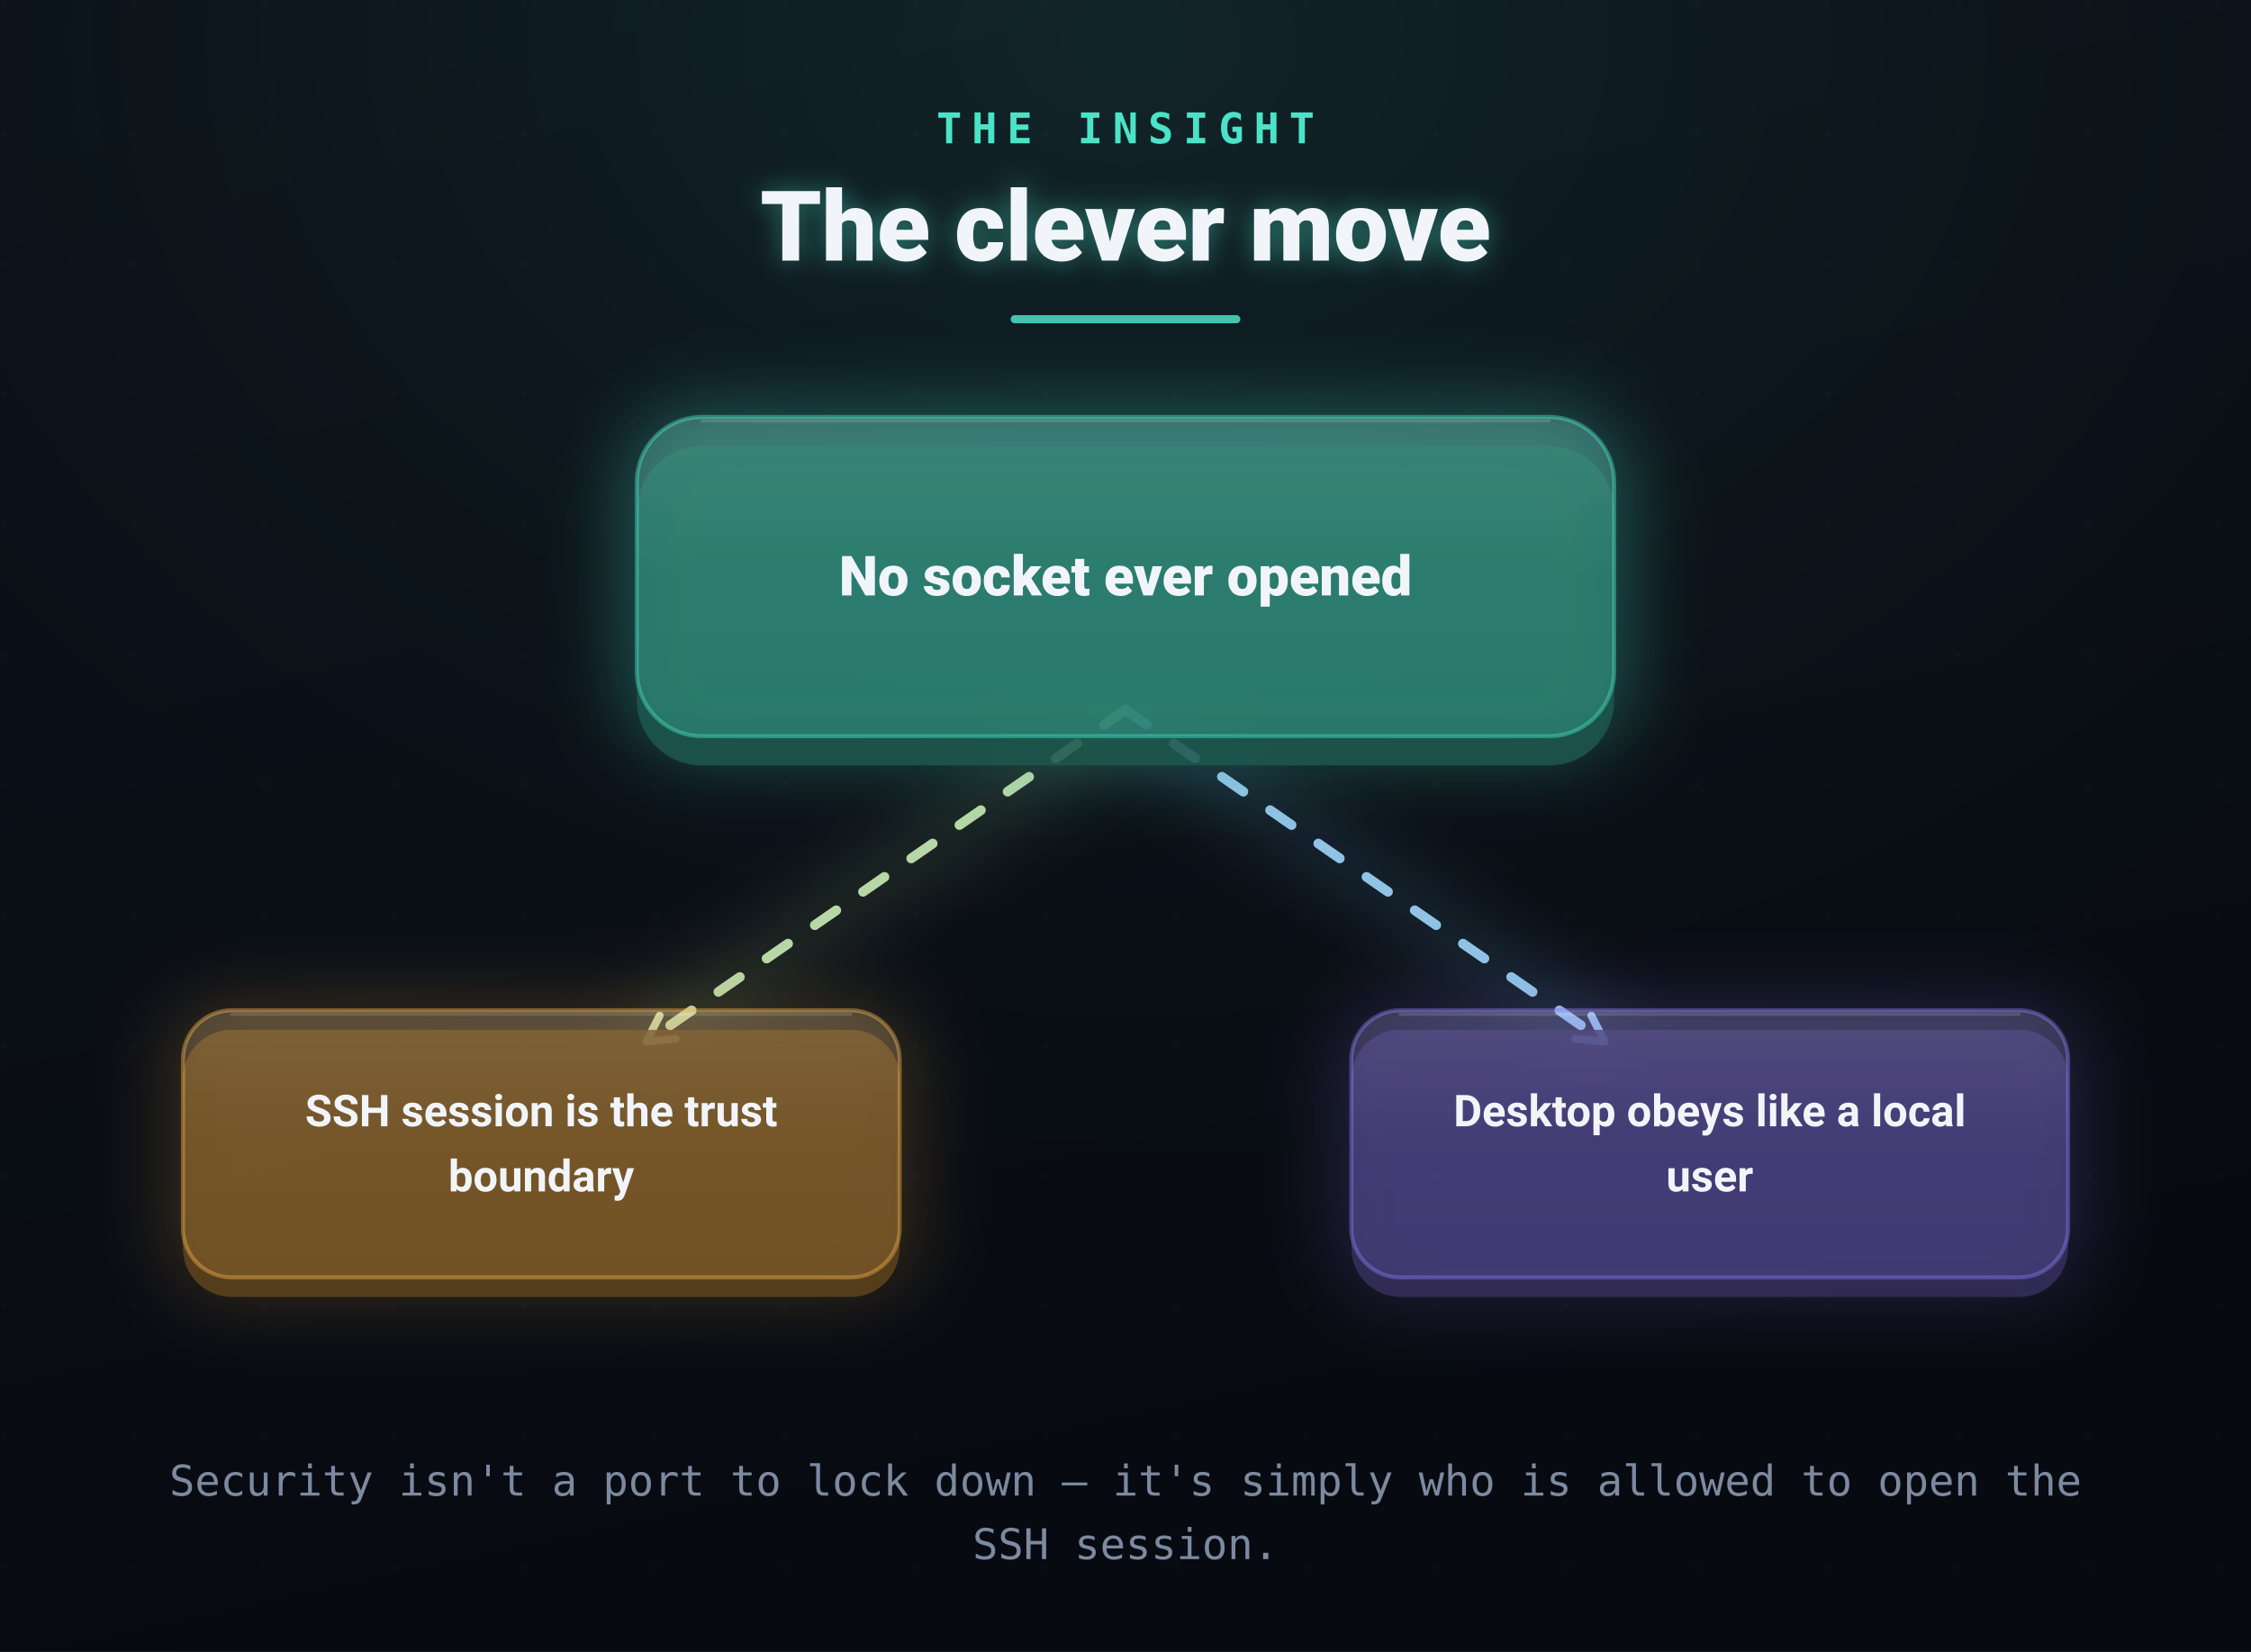
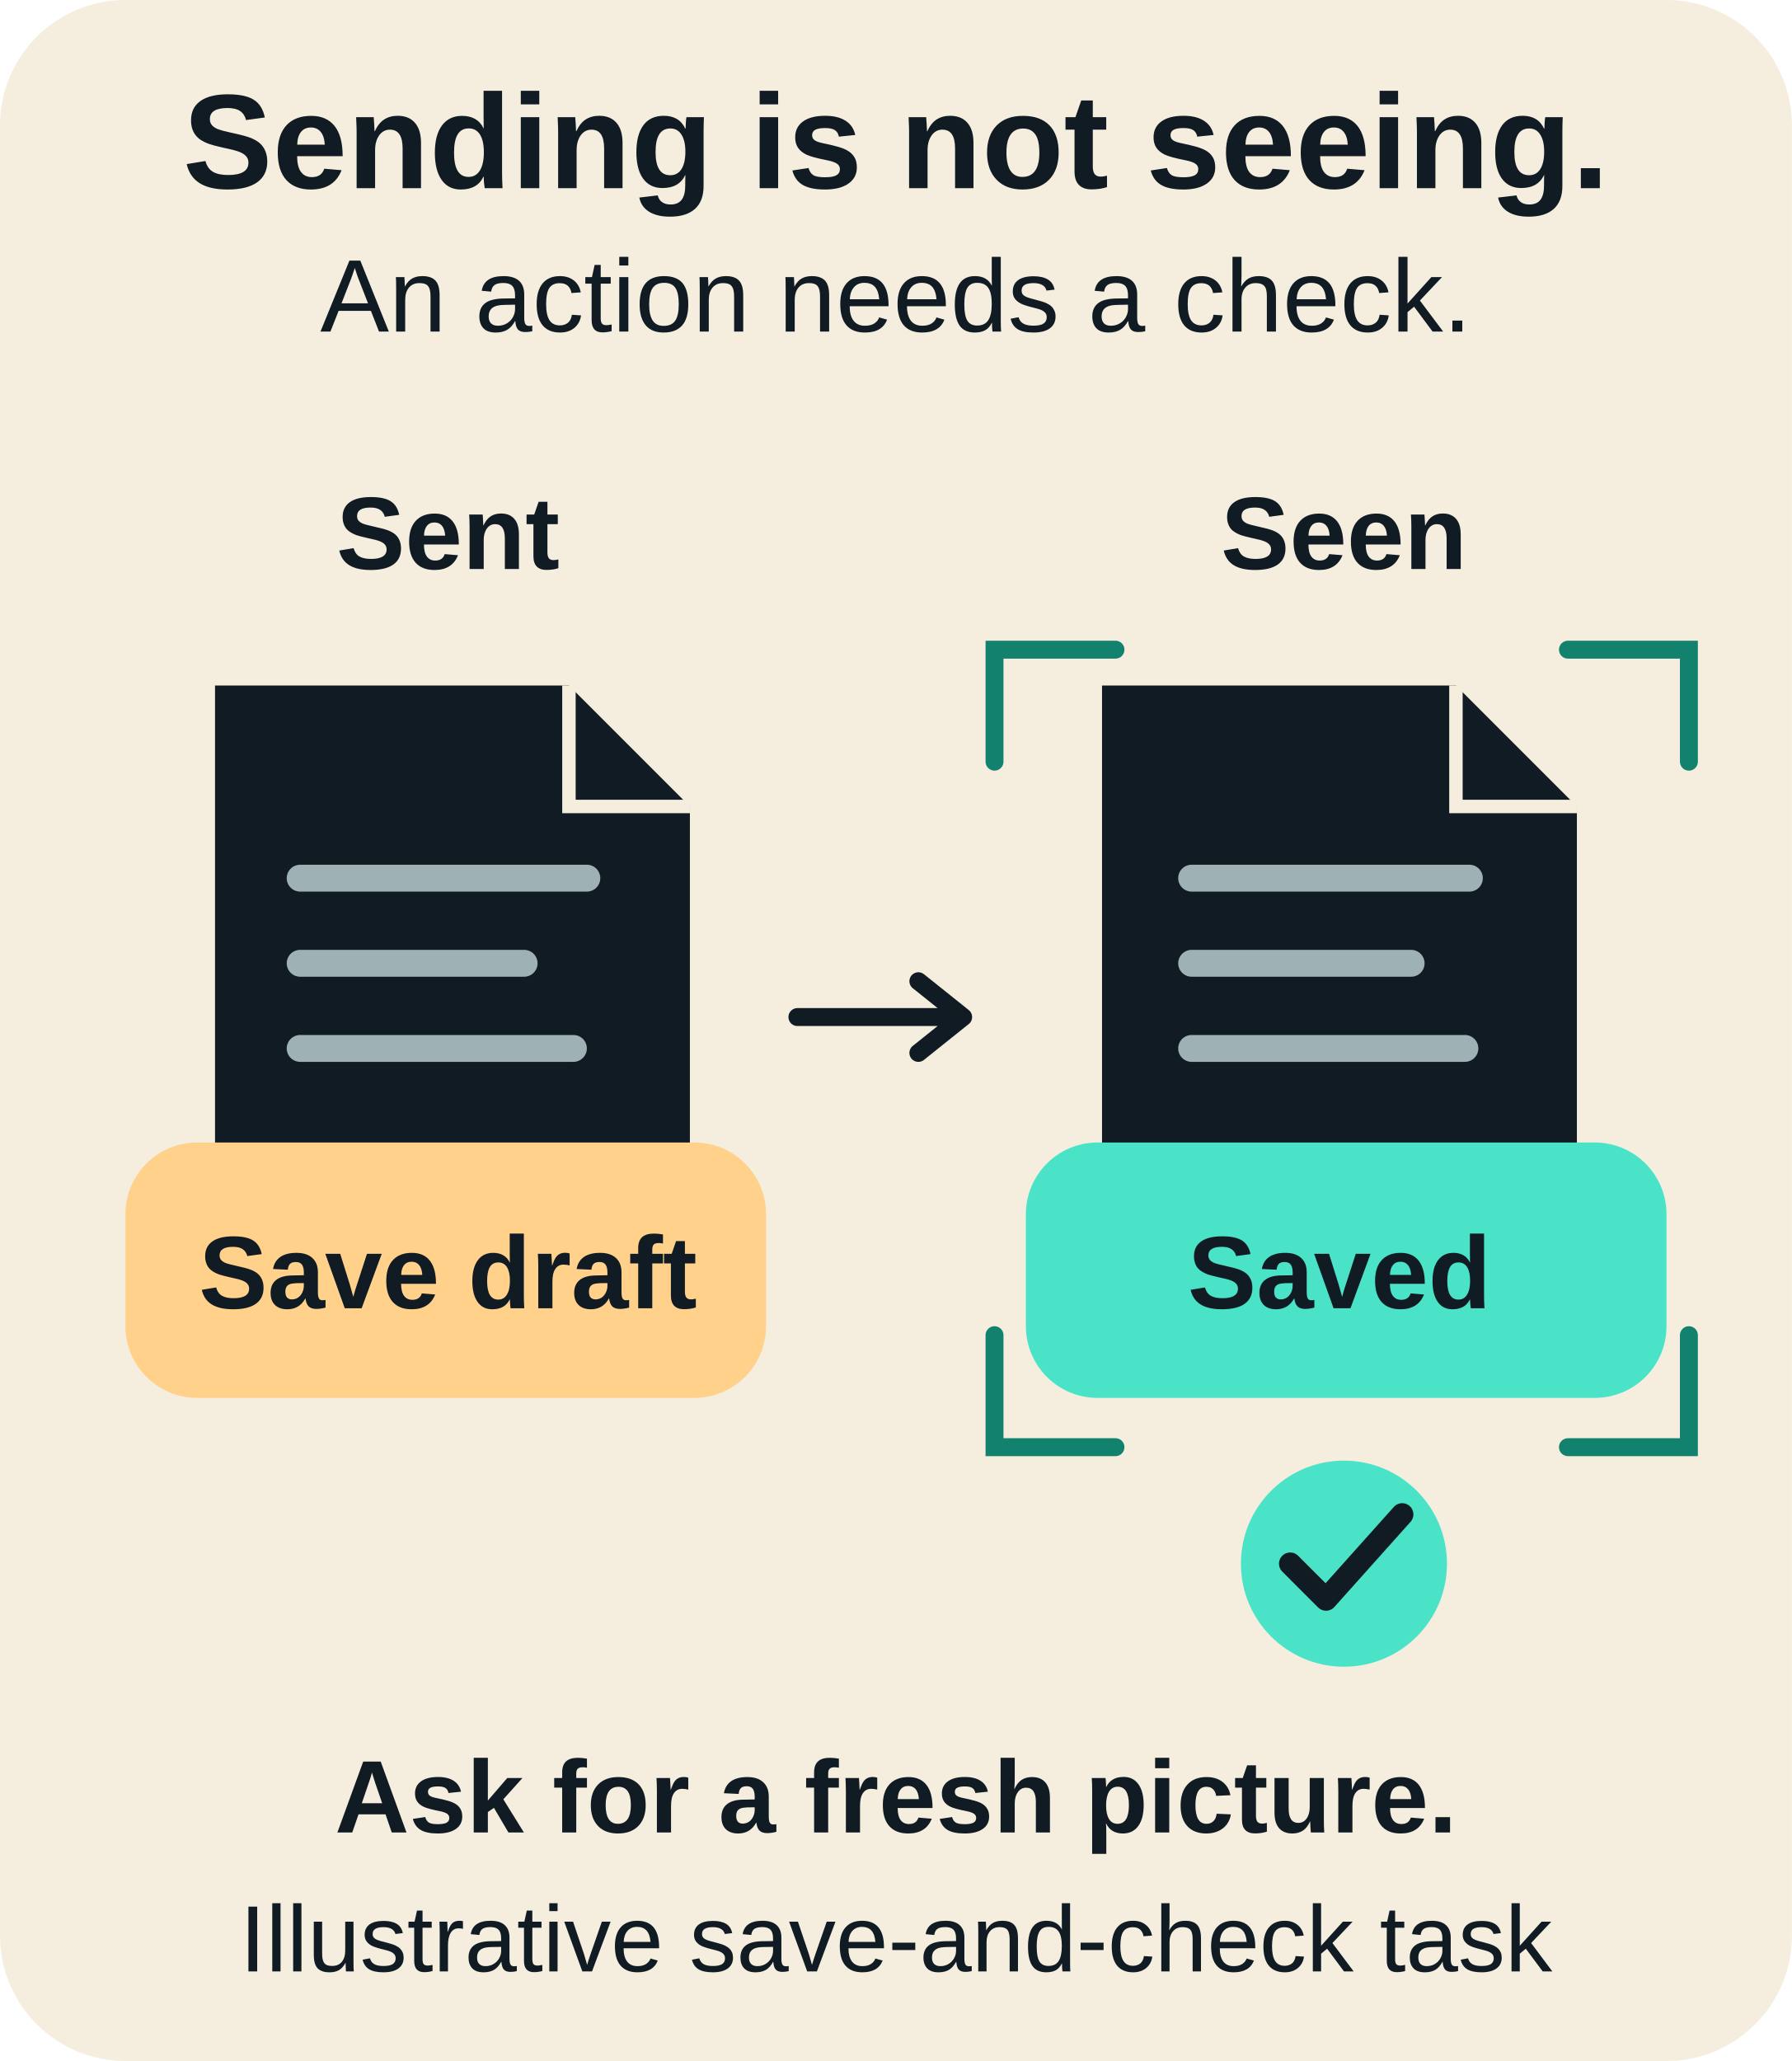
- <svg xmlns="http://www.w3.org/2000/svg" viewBox="0 0 691 507.177" width="691" height="507.177" role="img" aria-labelledby="d-title d-desc">
-   <style>
-     .flow-line { stroke-dasharray: 8 10; stroke-width: 3; animation: flow-dash 1.1s linear infinite; }
-     @keyframes flow-dash { to { stroke-dashoffset: -36; } }
-     .node-pulse { transform-box: fill-box; transform-origin: center; animation: node-pulse 2.1s cubic-bezier(0.4,0,0.2,1) infinite; }
-     @keyframes node-pulse { 0%, 100% { opacity: 0.35; transform: scale(1); } 50% { opacity: 1; transform: scale(1.6); } }
-     @media (prefers-reduced-motion: reduce) { .flow-line, .node-pulse { animation: none; } }
-   </style>
-   <defs>
-     <linearGradient id="bg" x1="0" y1="0" x2="0.3" y2="1">
-       <stop offset="0" stop-color="#0b1018" />
-       <stop offset="0.55" stop-color="#0a0e15" />
-       <stop offset="1" stop-color="#070a10" />
-     </linearGradient>
-     <radialGradient id="spot" cx="0.5" cy="0.02" r="0.8">
-       <stop offset="0" stop-color="rgba(75,227,200,0.1)" />
-       <stop offset="0.5" stop-color="rgba(75,227,200,0.025)" />
-       <stop offset="1" stop-color="rgba(0,0,0,0)" />
-     </radialGradient>
-     <linearGradient id="sheen" x1="0" y1="0" x2="0" y2="1">
-       <stop offset="0" stop-color="rgba(255,255,255,0.09)" />
-       <stop offset="0.5" stop-color="rgba(255,255,255,0.015)" />
-       <stop offset="1" stop-color="rgba(255,255,255,0)" />
-     </linearGradient>
-     <pattern id="grid" width="40" height="40" patternUnits="userSpaceOnUse">
-       <circle cx="1" cy="1" r="1" fill="rgba(255,255,255,0.014)" />
-     </pattern>
-     <filter id="glow" x="-80%" y="-80%" width="260%" height="260%">
-       <feGaussianBlur stdDeviation="11" />
-     </filter>
-     <filter id="glowS" x="-150%" y="-150%" width="400%" height="400%">
-       <feGaussianBlur stdDeviation="4" />
-     </filter>
-     <filter id="cardSh" x="-40%" y="-50%" width="180%" height="210%">
-       <feDropShadow dx="0" dy="6" stdDeviation="11" flood-color="#000000" flood-opacity="0.34" />
-     </filter>
-   </defs>
-   <rect x="0" y="0" width="691" height="507.177" fill="url(#bg)" />
-   <rect x="0" y="0" width="691" height="507.177" fill="url(#spot)" />
-   <rect x="0" y="0" width="691" height="507.177" fill="url(#grid)" />
-   <text x="345.5" y="44" font-family="ui-monospace,SFMono-Regular,&quot;SF Mono&quot;,Menlo,Monaco,Consolas,monospace" font-size="13" font-weight="600" fill="#4be3c8" text-anchor="middle" letter-spacing="3">THE INSIGHT</text>
-   <text x="345.5" y="80" font-family="ui-sans-serif,system-ui,-apple-system,&quot;Segoe UI&quot;,Roboto,sans-serif" font-size="30" font-weight="800" fill="#4be3c8" text-anchor="middle" opacity="0.45" filter="url(#glowS)">The clever move</text>
-   <text x="345.5" y="80" font-family="ui-sans-serif,system-ui,-apple-system,&quot;Segoe UI&quot;,Roboto,sans-serif" font-size="30" font-weight="800" fill="#f1f5f9" text-anchor="middle">The clever move</text>
-   <line x1="311.5" y1="98" x2="379.5" y2="98" stroke="#4be3c8" stroke-width="2.5" stroke-linecap="round" opacity="0.85" />
-   <line x1="345.5" y1="218" x2="198.442" y2="319.825" stroke="#9fca8a" stroke-width="9" opacity="0.3" filter="url(#glow)" stroke-linecap="round" />
-   <line class="flow-line" x1="345.5" y1="218" x2="198.442" y2="319.825" stroke="#b7d7a7" stroke-width="2.4" stroke-linecap="round" />
-   <path d="M 202.5 311.8 L 198.4 319.8 L 207.4 318.9" fill="none" stroke="#b7d7a7" stroke-width="2.4" stroke-linecap="round" stroke-linejoin="round" />
-   <line x1="345.5" y1="218" x2="492.558" y2="319.825" stroke="#6bafdc" stroke-width="9" opacity="0.3" filter="url(#glow)" stroke-linecap="round" />
-   <line class="flow-line" x1="345.5" y1="218" x2="492.558" y2="319.825" stroke="#90c3e5" stroke-width="2.4" stroke-linecap="round" />
-   <path d="M 483.6 318.9 L 492.6 319.8 L 488.5 311.8" fill="none" stroke="#90c3e5" stroke-width="2.4" stroke-linecap="round" stroke-linejoin="round" />
-   <rect x="51.161" y="307.177" width="230" height="92" rx="19" fill="#f2b04c" opacity="0.200" filter="url(#glow)" />
-   <rect x="56.161" y="316.177" width="220" height="82" rx="15" fill="rgba(97,70,30,0.85)" />
-   <rect x="56.161" y="310.177" width="220" height="82" rx="15" fill="rgba(242,176,76,0.15)" stroke="rgba(242,176,76,0.42)" stroke-width="1.25" filter="url(#cardSh)" />
-   <rect x="56.161" y="310.177" width="220" height="82" rx="15" fill="url(#sheen)" />
-   <path d="M 71.161 311.427 H 261.161" stroke="rgba(255,255,255,0.14)" stroke-width="1" fill="none" stroke-linecap="round" />
-   <text x="166.161" y="341.177" font-family="ui-sans-serif,system-ui,-apple-system,&quot;Segoe UI&quot;,Roboto,sans-serif" font-size="13.5" font-weight="600" fill="#f1f5f9" text-anchor="middle" dominant-baseline="central">SSH session is the trust</text>
-   <text x="166.161" y="361.177" font-family="ui-sans-serif,system-ui,-apple-system,&quot;Segoe UI&quot;,Roboto,sans-serif" font-size="13.5" font-weight="600" fill="#f1f5f9" text-anchor="middle" dominant-baseline="central">boundary</text>
-   <rect x="409.839" y="307.177" width="230" height="92" rx="19" fill="#8b7bf0" opacity="0.200" filter="url(#glow)" />
-   <rect x="414.839" y="316.177" width="220" height="82" rx="15" fill="rgba(56,49,96,0.85)" />
-   <rect x="414.839" y="310.177" width="220" height="82" rx="15" fill="rgba(139,123,240,0.15)" stroke="rgba(139,123,240,0.42)" stroke-width="1.25" filter="url(#cardSh)" />
-   <rect x="414.839" y="310.177" width="220" height="82" rx="15" fill="url(#sheen)" />
-   <path d="M 429.839 311.427 H 619.839" stroke="rgba(255,255,255,0.14)" stroke-width="1" fill="none" stroke-linecap="round" />
-   <text x="524.839" y="341.177" font-family="ui-sans-serif,system-ui,-apple-system,&quot;Segoe UI&quot;,Roboto,sans-serif" font-size="13.5" font-weight="600" fill="#f1f5f9" text-anchor="middle" dominant-baseline="central">Desktop obeys like a local</text>
-   <text x="524.839" y="361.177" font-family="ui-sans-serif,system-ui,-apple-system,&quot;Segoe UI&quot;,Roboto,sans-serif" font-size="13.5" font-weight="600" fill="#f1f5f9" text-anchor="middle" dominant-baseline="central">user</text>
-   <rect x="190.5" y="125" width="310" height="108" rx="24" fill="#4be3c8" opacity="0.310" filter="url(#glow)" />
-   <rect x="195.5" y="137" width="300" height="98" rx="20" fill="rgba(30,91,80,0.85)" />
-   <rect x="195.5" y="128" width="300" height="98" rx="20" fill="rgba(75,227,200,0.22)" stroke="rgba(75,227,200,0.42)" stroke-width="1.25" filter="url(#cardSh)" />
-   <rect x="195.5" y="128" width="300" height="98" rx="20" fill="url(#sheen)" />
-   <path d="M 215.5 129.25 H 475.5" stroke="rgba(255,255,255,0.14)" stroke-width="1" fill="none" stroke-linecap="round" />
-   <text x="345.5" y="177" font-family="ui-sans-serif,system-ui,-apple-system,&quot;Segoe UI&quot;,Roboto,sans-serif" font-size="17" font-weight="800" fill="#f1f5f9" text-anchor="middle" dominant-baseline="central">No socket ever opened</text>
-   <text x="345.5" y="459.177" font-family="ui-monospace,SFMono-Regular,&quot;SF Mono&quot;,Menlo,Monaco,Consolas,monospace" font-size="13" font-weight="400" fill="#7c8aa0" text-anchor="middle">Security isn't a port to lock down — it's simply who is allowed to open the</text>
-   <text x="345.5" y="478.677" font-family="ui-monospace,SFMono-Regular,&quot;SF Mono&quot;,Menlo,Monaco,Consolas,monospace" font-size="13" font-weight="400" fill="#7c8aa0" text-anchor="middle">SSH session.</text>
+ <svg xmlns="http://www.w3.org/2000/svg" viewBox="0 0 400 460" role="img" aria-labelledby="ins-title ins-desc" data-archetype="exchange">
+   <style>text{font-family:Arial,sans-serif;font-size:23px;fill:#101b23;text-anchor:middle}.ins-heavy{font-weight:700}.ins-check{stroke-dasharray:40;stroke-dashoffset:0;animation:none}@keyframes ins-check{0%,25%{stroke-dashoffset:40}55%,100%{stroke-dashoffset:0}}@media(prefers-reduced-motion:reduce){.ins-check{animation:none;stroke-dashoffset:0}}</style>
+   <rect width="400" height="460" rx="28" fill="#f5eedf" />
+   <text class="ins-heavy" x="200" y="42" style="font-size:30px">Sending is not seeing.</text>
+   <text x="200" y="74">An action needs a check.</text>
+   <text x="100" y="127" class="ins-heavy">Sent</text>
+   <text x="300" y="127" class="ins-heavy">Seen</text>
+   <path d="M48 153h79l27 27v121H48Z" fill="#101b23" />
+   <path d="M127 153v27h27" fill="none" stroke="#f5eedf" stroke-width="3" />
+   <path d="M67 196h64M67 215h50M67 234h61" fill="none" stroke="#9eb1b5" stroke-width="6" stroke-linecap="round" />
+   <rect x="28" y="255" width="143" height="57" rx="16" fill="#ffd18b" />
+   <text class="ins-heavy" x="100" y="292">Save draft</text>
+   <path d="M246 153h79l27 27v121H246Z" fill="#101b23" />
+   <path d="M325 153v27h27" fill="none" stroke="#f5eedf" stroke-width="3" />
+   <path d="M266 196h62M266 215h49M266 234h61" fill="none" stroke="#9eb1b5" stroke-width="6" stroke-linecap="round" />
+   <rect x="229" y="255" width="143" height="57" rx="16" fill="#4be3c8" />
+   <text class="ins-heavy" x="299" y="292">Saved</text>
+   <path d="M222 170v-25h27M350 145h27v25M377 298v25h-27M249 323h-27v-25" fill="none" stroke="#12816d" stroke-width="4" stroke-linecap="round" />
+   <circle cx="300" cy="349" r="23" fill="#4be3c8" />
+   <path class="ins-check" d="m288 349 8 8 17-19" fill="none" stroke="#101b23" stroke-width="5" stroke-linecap="round" stroke-linejoin="round" />
+   <path d="M178 227h37m-10-8 10 8-10 8" fill="none" stroke="#101b23" stroke-width="4" stroke-linecap="round" stroke-linejoin="round" />
+   <text x="200" y="409" class="ins-heavy">Ask for a fresh picture.</text>
+   <text x="200" y="440" style="font-size:21px">Illustrative save-and-check task</text>
</svg>
